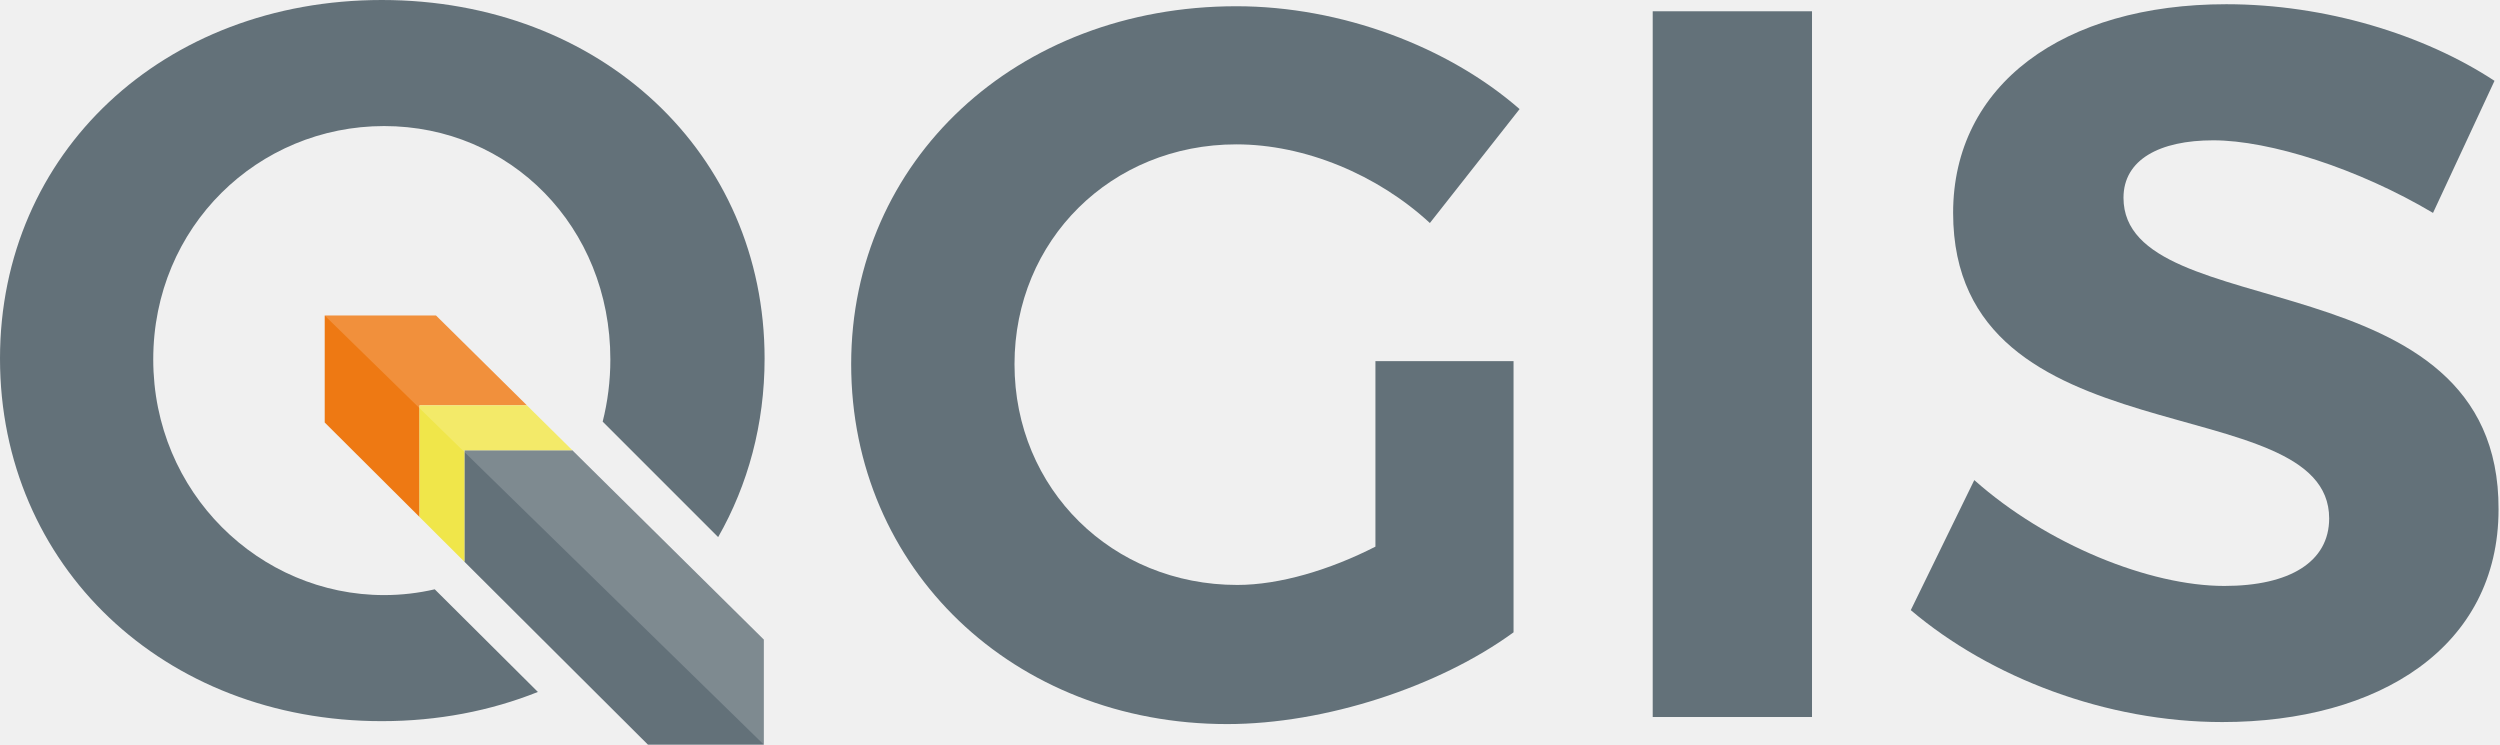
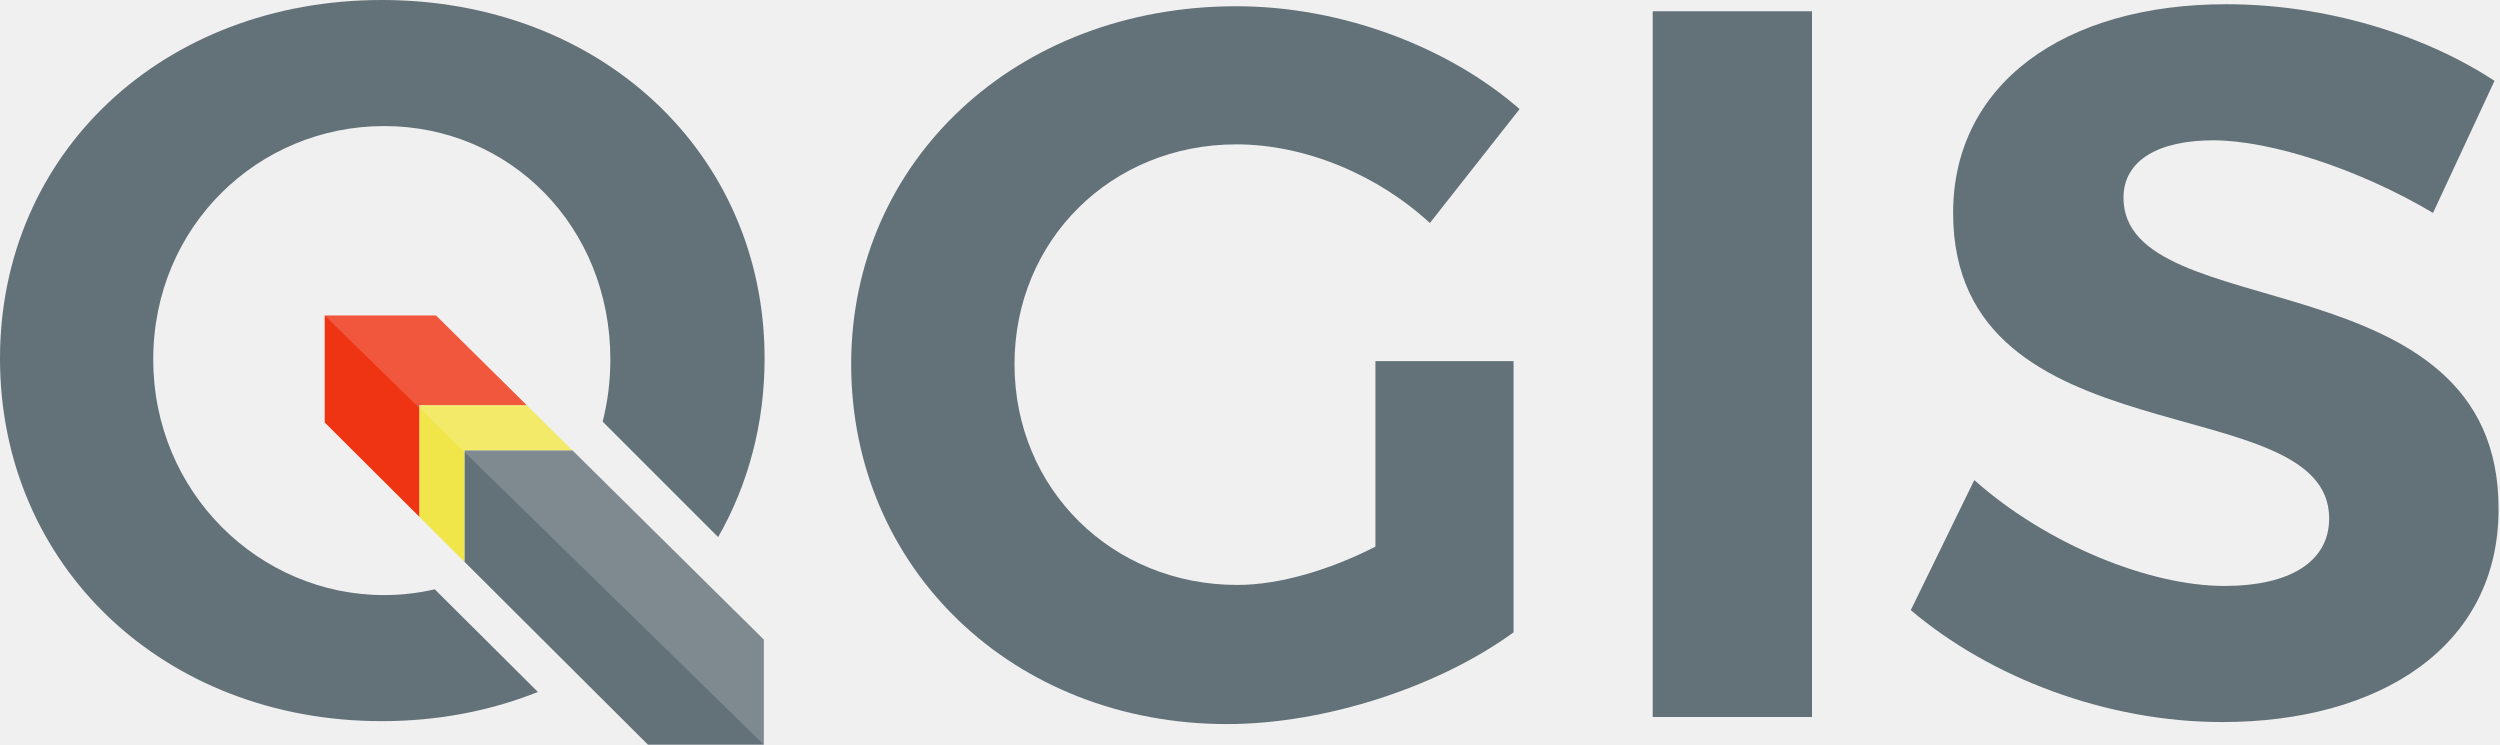
<svg xmlns="http://www.w3.org/2000/svg" width="141" height="42" viewBox="0 0 141 42" fill="none">
-   <path d="M23.662 22.862H29.716L24.592 17.797H18.314V23.829L23.662 29.158V22.862Z" fill="#EE7913" />
+   <path d="M23.662 22.862H29.716L24.592 17.797H18.314V23.829L23.662 29.158V22.862Z" fill="rgb(238, 52, 19)" />
  <path d="M85.364 20.367V35.663C81.156 38.734 74.731 40.838 69.215 40.838C57.161 40.838 48.006 32.081 48.006 20.538C48.006 9.052 57.331 0.352 69.728 0.352C75.641 0.352 81.668 2.627 85.705 6.152L80.645 12.578C77.688 9.848 73.594 8.142 69.728 8.142C62.676 8.142 57.218 13.544 57.218 20.538C57.218 27.589 62.733 32.991 69.784 32.991C72.172 32.991 75.015 32.138 77.574 30.831V20.368H85.364V20.367Z" fill="#637179" />
  <path d="M93.213 40.439V0.636H102.197V40.439H93.213Z" fill="#637179" />
  <path d="M140.69 4.559L137.222 12.008C133.014 9.506 128.01 7.914 124.826 7.914C121.812 7.914 119.765 8.995 119.765 11.155C119.765 18.491 140.975 14.397 140.918 28.726C140.918 36.516 134.151 40.724 125.338 40.724C118.798 40.724 112.259 38.221 107.768 34.412L111.35 27.077C115.444 30.716 121.243 33.047 125.451 33.047C129.148 33.047 131.365 31.683 131.365 29.238C131.365 21.732 110.156 26.11 110.156 12.008C110.156 4.787 116.354 0.238 125.565 0.238C131.138 0.238 136.71 1.944 140.69 4.559Z" fill="#637179" />
  <path d="M43.079 36.074L32.277 25.395H26.193V31.682L36.545 42H43.079V36.074Z" fill="#637179" />
  <path d="M26.193 25.395H32.277L29.715 22.862H23.66V29.158L26.193 31.683V25.395Z" fill="#F0E64A" />
  <path d="M24.52 33.237C23.602 33.448 22.649 33.563 21.665 33.563C14.627 33.563 8.643 27.776 8.643 20.273C8.643 12.77 14.562 7.11 21.665 7.11C28.768 7.11 34.424 12.77 34.424 20.273C34.424 21.493 34.272 22.667 33.991 23.779L40.504 30.292C42.184 27.349 43.123 23.928 43.123 20.223C43.123 8.659 33.895 0 21.533 0C9.228 0 0 8.602 0 20.223C0 31.901 9.229 40.673 21.533 40.673C24.71 40.673 27.678 40.089 30.337 39.026L24.52 33.237Z" fill="#637179" />
  <path d="M18.314 17.797L43.081 42V36.075L32.278 25.395L29.716 22.862L24.592 17.797H18.314Z" fill="white" fill-opacity="0.173" />
</svg>
